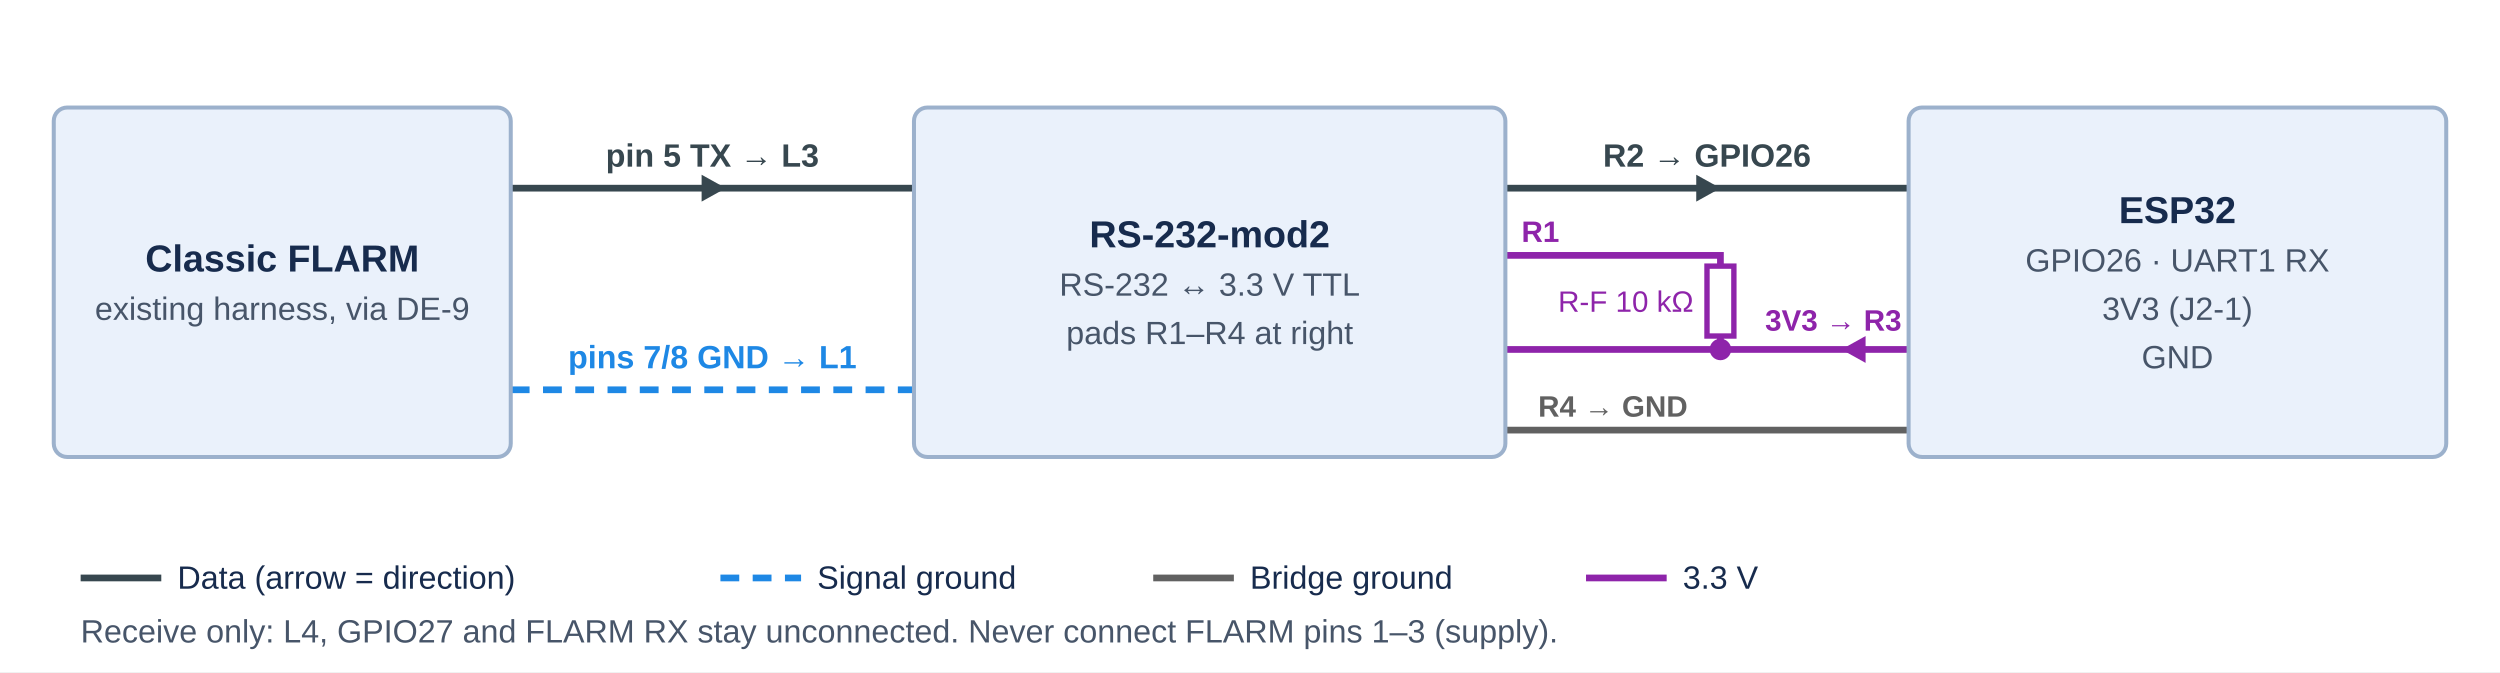
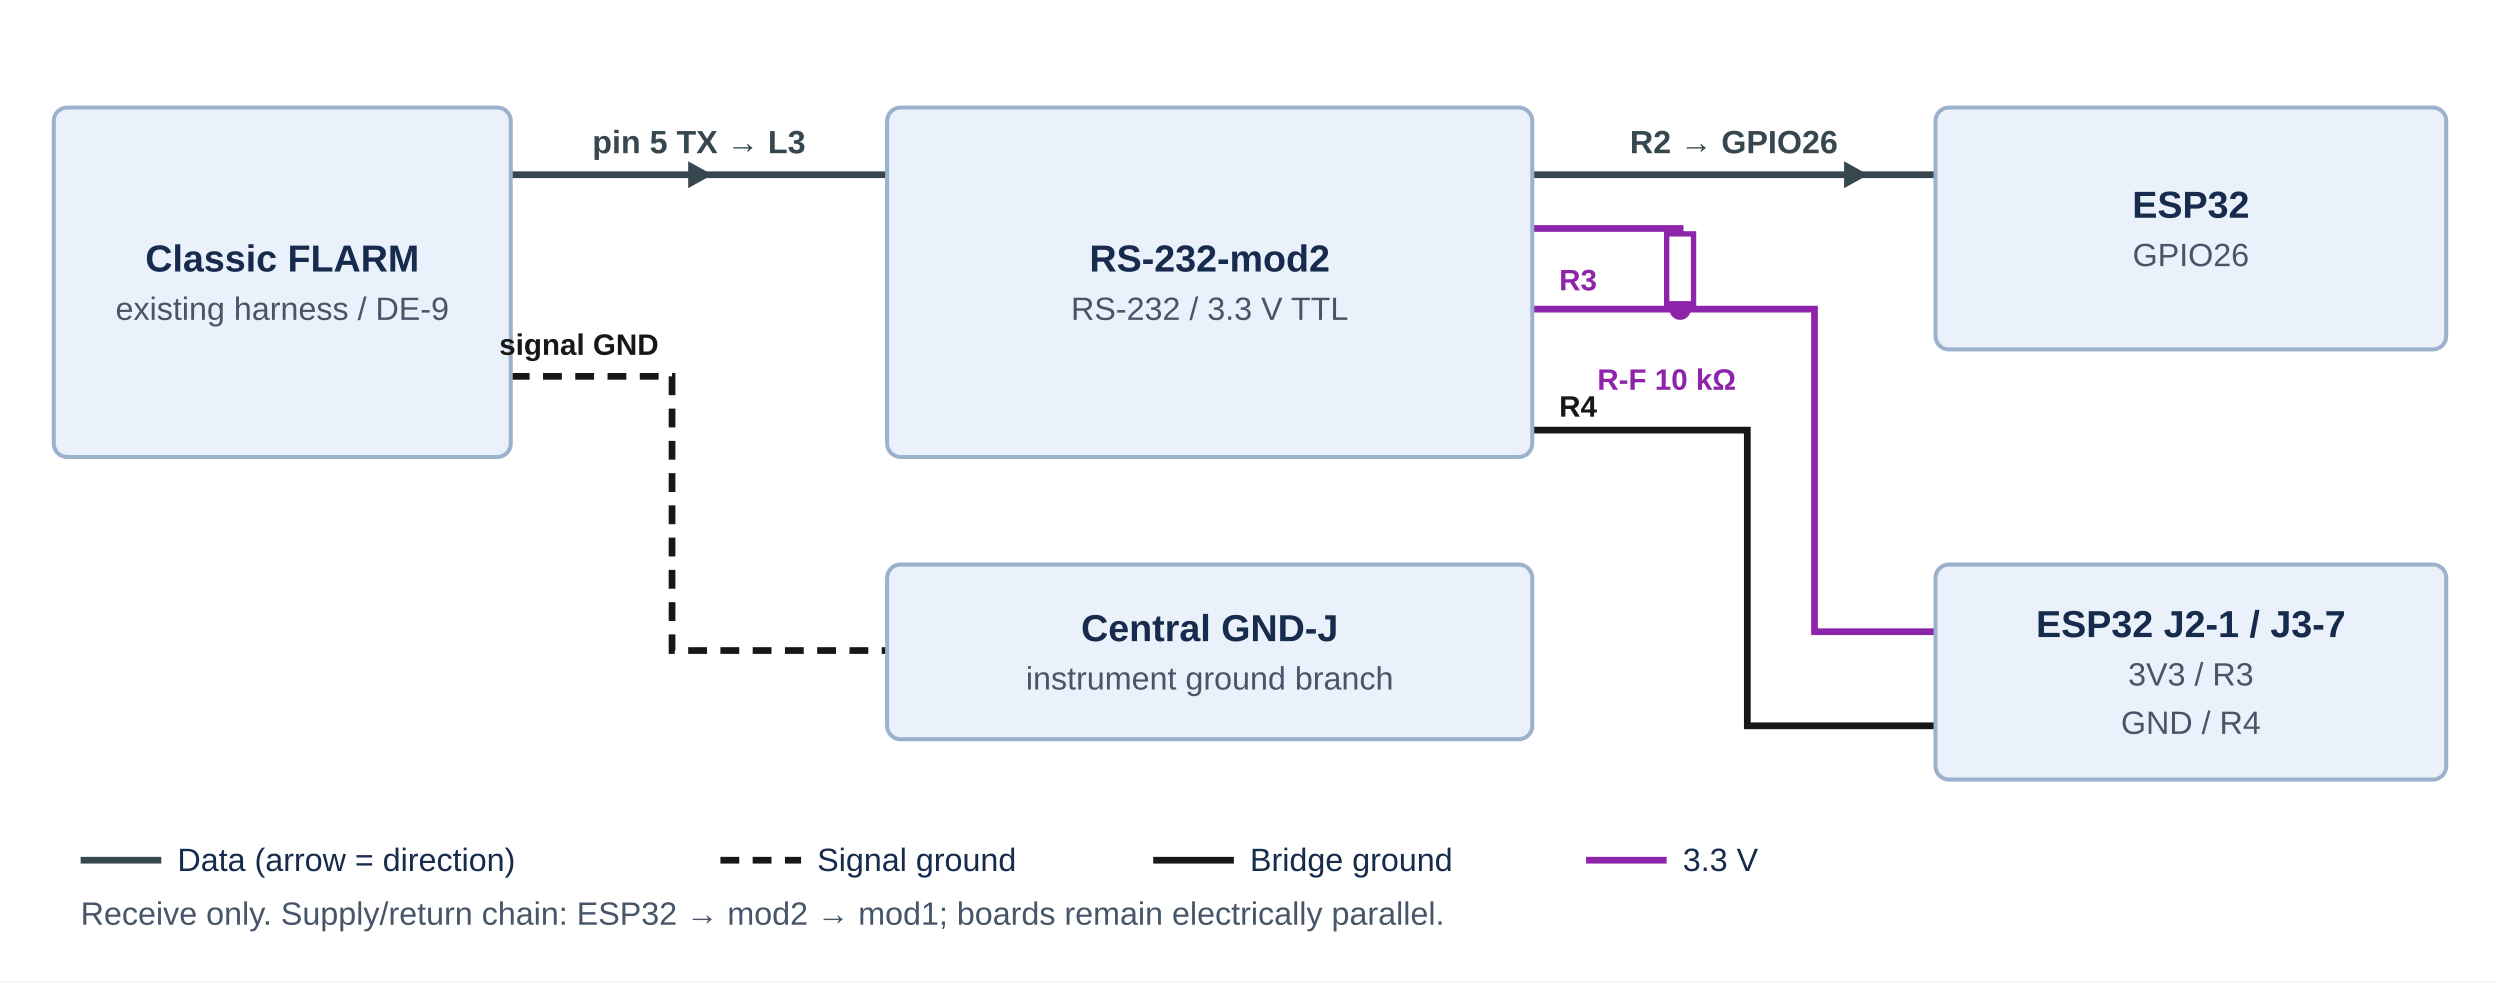
- <svg xmlns="http://www.w3.org/2000/svg" width="930" height="250" viewBox="0 0 930 250" role="img" aria-labelledby="title desc">
-   <rect width="930" height="250" fill="white" />
+ <svg xmlns="http://www.w3.org/2000/svg" width="930" height="365" viewBox="0 0 930 365" role="img" aria-labelledby="title desc">
+   <rect width="930" height="365" fill="white" />
  <g font-family="Arial,sans-serif">
-     <path d="M190 70 L340 70" stroke="#37474f" stroke-width="2.5" fill="none" />
-     <path d="M560 70 L710 70" stroke="#37474f" stroke-width="2.5" fill="none" />
-     <path d="M190 145 L340 145" stroke="#1e88e5" stroke-width="2.5" fill="none" stroke-dasharray="7 5" />
-     <path d="M560 95 L640 95 L640 130" stroke="#8e24aa" stroke-width="2.5" fill="none" />
-     <path d="M710 130 L560 130" stroke="#8e24aa" stroke-width="2.5" fill="none" />
-     <path d="M560 160 L710 160" stroke="#616161" stroke-width="2.5" fill="none" />
-     <path d="M30 215 H60" stroke="#37474f" stroke-width="2.5" />
-     <path d="M268 215 H298" stroke="#1e88e5" stroke-width="2.5" stroke-dasharray="7 5" />
-     <path d="M429 215 H459" stroke="#616161" stroke-width="2.5" />
-     <path d="M590 215 H620" stroke="#8e24aa" stroke-width="2.5" />
-     <polygon points="261,65 261,75 270,70" fill="#37474f" />
-     <polygon points="631,65 631,75 640,70" fill="#37474f" />
-     <polygon points="694,125 694,135 685,130" fill="#8e24aa" />
-     <circle cx="640" cy="130" r="4" fill="#8e24aa" />
+     <path d="M190 65 L330 65" stroke="#37474f" stroke-width="2.5" fill="none" />
+     <path d="M570 65 L720 65" stroke="#37474f" stroke-width="2.5" fill="none" />
+     <path d="M190 140 L250 140 L250 242 L330 242" stroke="#171717" stroke-width="2.5" fill="none" stroke-dasharray="7 5" />
+     <path d="M720 235 L675 235 L675 115 L570 115" stroke="#8e24aa" stroke-width="2.5" fill="none" />
+     <path d="M570 85 L625 85 L625 115" stroke="#8e24aa" stroke-width="2.5" fill="none" />
+     <path d="M720 270 L650 270 L650 160 L570 160" stroke="#171717" stroke-width="2.5" fill="none" />
+     <path d="M30 320 H60" stroke="#37474f" stroke-width="2.5" />
+     <path d="M268 320 H298" stroke="#171717" stroke-width="2.5" stroke-dasharray="7 5" />
+     <path d="M429 320 H459" stroke="#171717" stroke-width="2.5" />
+     <path d="M590 320 H620" stroke="#8e24aa" stroke-width="2.5" />
+     <polygon points="256,60 256,70 265,65" fill="#37474f" />
+     <polygon points="686,60 686,70 695,65" fill="#37474f" />
+     <circle cx="625" cy="115" r="4" fill="#8e24aa" />
    <rect x="20" y="40" width="170" height="130" rx="5" fill="#eaf1fb" stroke="#9cb1cc" stroke-width="1.5" />
-     <rect x="340" y="40" width="220" height="130" rx="5" fill="#eaf1fb" stroke="#9cb1cc" stroke-width="1.5" />
-     <rect x="710" y="40" width="200" height="130" rx="5" fill="#eaf1fb" stroke="#9cb1cc" stroke-width="1.5" />
-     <rect x="635.0" y="99.0" width="10" height="26" fill="white" stroke="#8e24aa" stroke-width="2" />
+     <rect x="330" y="40" width="240" height="130" rx="5" fill="#eaf1fb" stroke="#9cb1cc" stroke-width="1.5" />
+     <rect x="720" y="40" width="190" height="90" rx="5" fill="#eaf1fb" stroke="#9cb1cc" stroke-width="1.5" />
+     <rect x="330" y="210" width="240" height="65" rx="5" fill="#eaf1fb" stroke="#9cb1cc" stroke-width="1.5" />
+     <rect x="720" y="210" width="190" height="80" rx="5" fill="#eaf1fb" stroke="#9cb1cc" stroke-width="1.5" />
+     <rect x="620.0" y="87.0" width="10" height="26" fill="white" stroke="#8e24aa" stroke-width="2" />
    <text x="105.0" y="101.0" font-size="14" fill="#172b4d" text-anchor="middle" font-weight="700">Classic FLARM</text>
-     <text x="105.0" y="119.0" font-size="12" fill="#475569" text-anchor="middle">existing harness, via DE-9</text>
-     <text x="450.0" y="92.0" font-size="14" fill="#172b4d" text-anchor="middle" font-weight="700">RS-232-mod2</text>
-     <text x="450.0" y="110.0" font-size="12" fill="#475569" text-anchor="middle">RS-232 ↔ 3.3 V TTL</text>
-     <text x="450.0" y="128.0" font-size="12" fill="#475569" text-anchor="middle">pads R1–R4 at right</text>
-     <text x="810.0" y="83.0" font-size="14" fill="#172b4d" text-anchor="middle" font-weight="700">ESP32</text>
-     <text x="810.0" y="101.0" font-size="12" fill="#475569" text-anchor="middle">GPIO26 · UART1 RX</text>
-     <text x="810.0" y="119.0" font-size="12" fill="#475569" text-anchor="middle">3V3 (J2-1)</text>
-     <text x="810.0" y="137.0" font-size="12" fill="#475569" text-anchor="middle">GND</text>
-     <text x="265" y="62" font-size="12" fill="#37474f" text-anchor="middle" font-weight="700">pin 5 TX → L3</text>
-     <text x="635" y="62" font-size="12" fill="#37474f" text-anchor="middle" font-weight="700">R2 → GPIO26</text>
-     <text x="265" y="137" font-size="12" fill="#1e88e5" text-anchor="middle" font-weight="700">pins 7/8 GND → L1</text>
-     <text x="566" y="90" font-size="11" fill="#8e24aa" text-anchor="start" font-weight="700">R1</text>
-     <text x="630" y="116" font-size="11" fill="#8e24aa" text-anchor="end">R-F 10 kΩ</text>
-     <text x="682" y="123" font-size="11" fill="#8e24aa" text-anchor="middle" font-weight="700">3V3 → R3</text>
-     <text x="600" y="155" font-size="11" fill="#616161" text-anchor="middle" font-weight="700">R4 → GND</text>
-     <text x="66" y="219" font-size="12" fill="#172b4d" text-anchor="start">Data (arrow = direction)</text>
-     <text x="304" y="219" font-size="12" fill="#172b4d" text-anchor="start">Signal ground</text>
-     <text x="465" y="219" font-size="12" fill="#172b4d" text-anchor="start">Bridge ground</text>
-     <text x="626" y="219" font-size="12" fill="#172b4d" text-anchor="start">3.3 V</text>
-     <text x="30" y="239" font-size="12" fill="#475569" text-anchor="start">Receive only: L4, GPIO27 and FLARM RX stay unconnected. Never connect FLARM pins 1–3 (supply).</text>
+     <text x="105.0" y="119.0" font-size="12" fill="#475569" text-anchor="middle">existing harness / DE-9</text>
+     <text x="450.0" y="101.0" font-size="14" fill="#172b4d" text-anchor="middle" font-weight="700">RS-232-mod2</text>
+     <text x="450.0" y="119.0" font-size="12" fill="#475569" text-anchor="middle">RS-232 / 3.3 V TTL</text>
+     <text x="815.0" y="81.0" font-size="14" fill="#172b4d" text-anchor="middle" font-weight="700">ESP32</text>
+     <text x="815.0" y="99.0" font-size="12" fill="#475569" text-anchor="middle">GPIO26</text>
+     <text x="260" y="57" font-size="12" fill="#37474f" text-anchor="middle" font-weight="700">pin 5 TX → L3</text>
+     <text x="645" y="57" font-size="12" fill="#37474f" text-anchor="middle" font-weight="700">R2 → GPIO26</text>
+     <text x="450.0" y="238.5" font-size="14" fill="#172b4d" text-anchor="middle" font-weight="700">Central GND-J</text>
+     <text x="450.0" y="256.5" font-size="12" fill="#475569" text-anchor="middle">instrument ground branch</text>
+     <text x="245" y="132" font-size="11" fill="#171717" text-anchor="end" font-weight="700">signal GND</text>
+     <text x="815.0" y="237.0" font-size="14" fill="#172b4d" text-anchor="middle" font-weight="700">ESP32 J2-1 / J3-7</text>
+     <text x="815.0" y="255.0" font-size="12" fill="#475569" text-anchor="middle">3V3 / R3</text>
+     <text x="815.0" y="273.0" font-size="12" fill="#475569" text-anchor="middle">GND / R4</text>
+     <text x="580" y="108" font-size="11" fill="#8e24aa" text-anchor="start" font-weight="700">R3</text>
+     <text x="620" y="145" font-size="11" fill="#8e24aa" text-anchor="middle" font-weight="700">R-F 10 kΩ</text>
+     <text x="580" y="155" font-size="11" fill="#171717" text-anchor="start" font-weight="700">R4</text>
+     <text x="66" y="324" font-size="12" fill="#172b4d" text-anchor="start">Data (arrow = direction)</text>
+     <text x="304" y="324" font-size="12" fill="#172b4d" text-anchor="start">Signal ground</text>
+     <text x="465" y="324" font-size="12" fill="#172b4d" text-anchor="start">Bridge ground</text>
+     <text x="626" y="324" font-size="12" fill="#172b4d" text-anchor="start">3.3 V</text>
+     <text x="30" y="344" font-size="12" fill="#475569" text-anchor="start">Receive only. Supply/return chain: ESP32 → mod2 → mod1; boards remain electrically parallel.</text>
  </g>
</svg>
